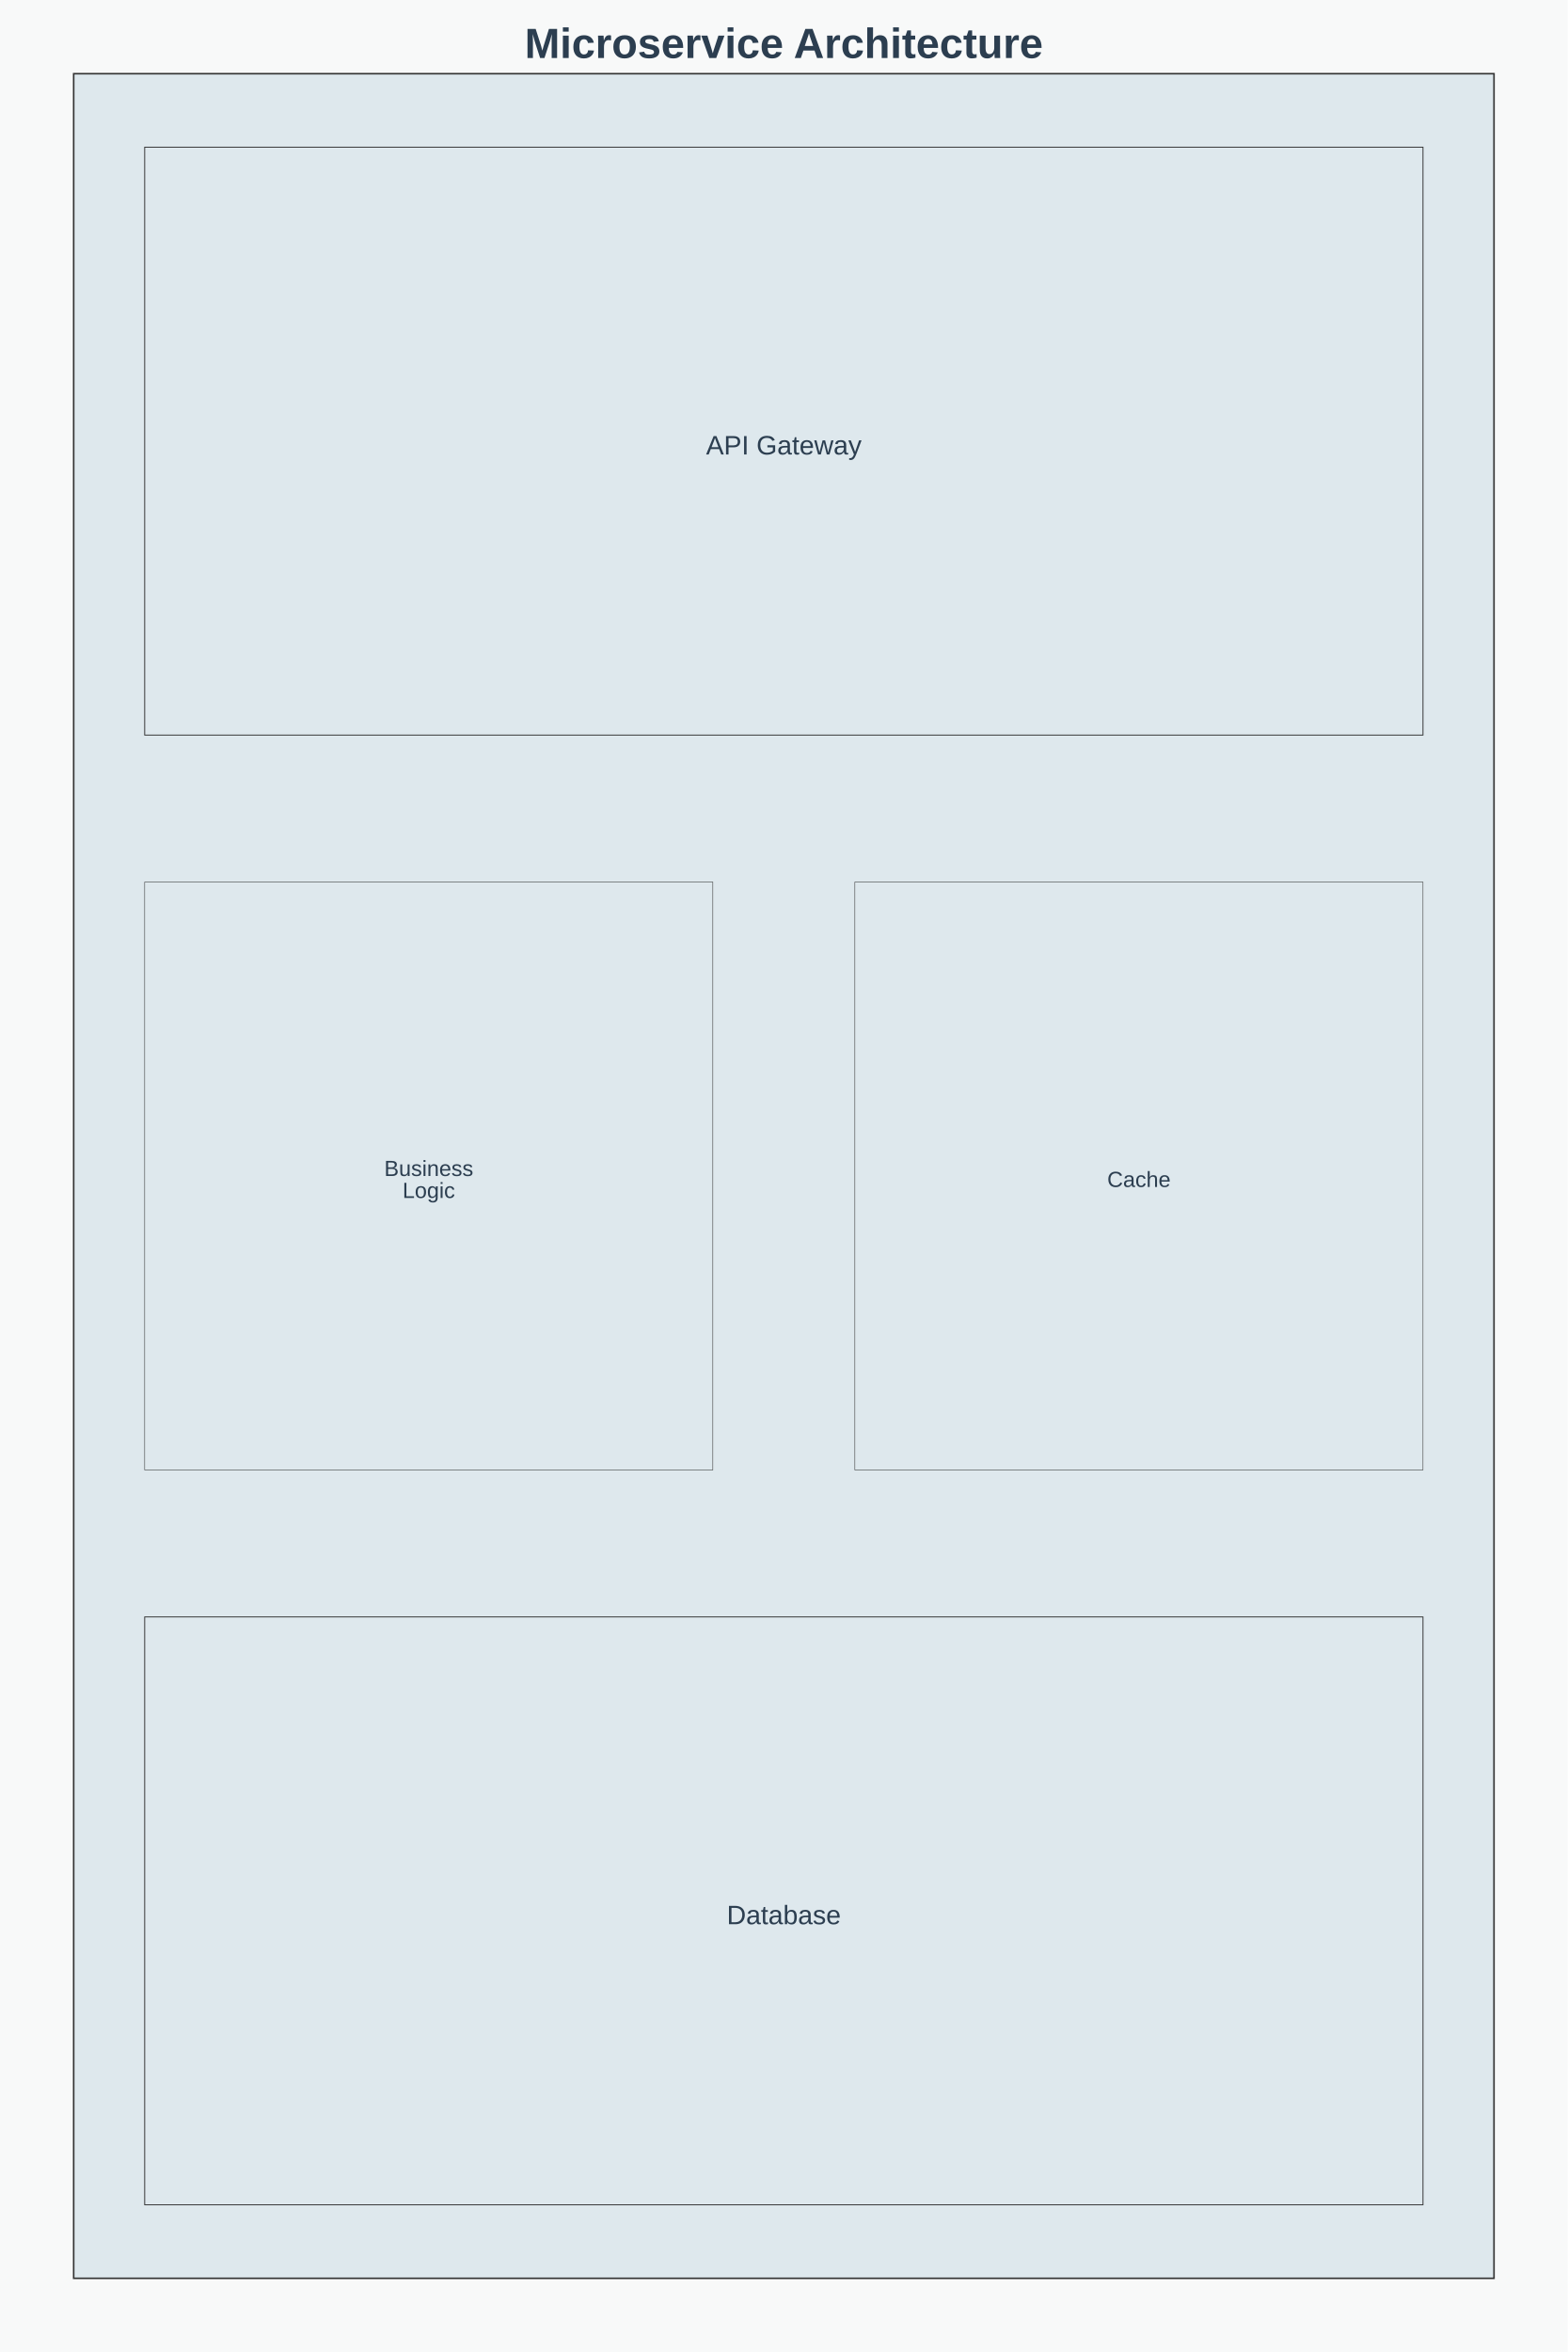
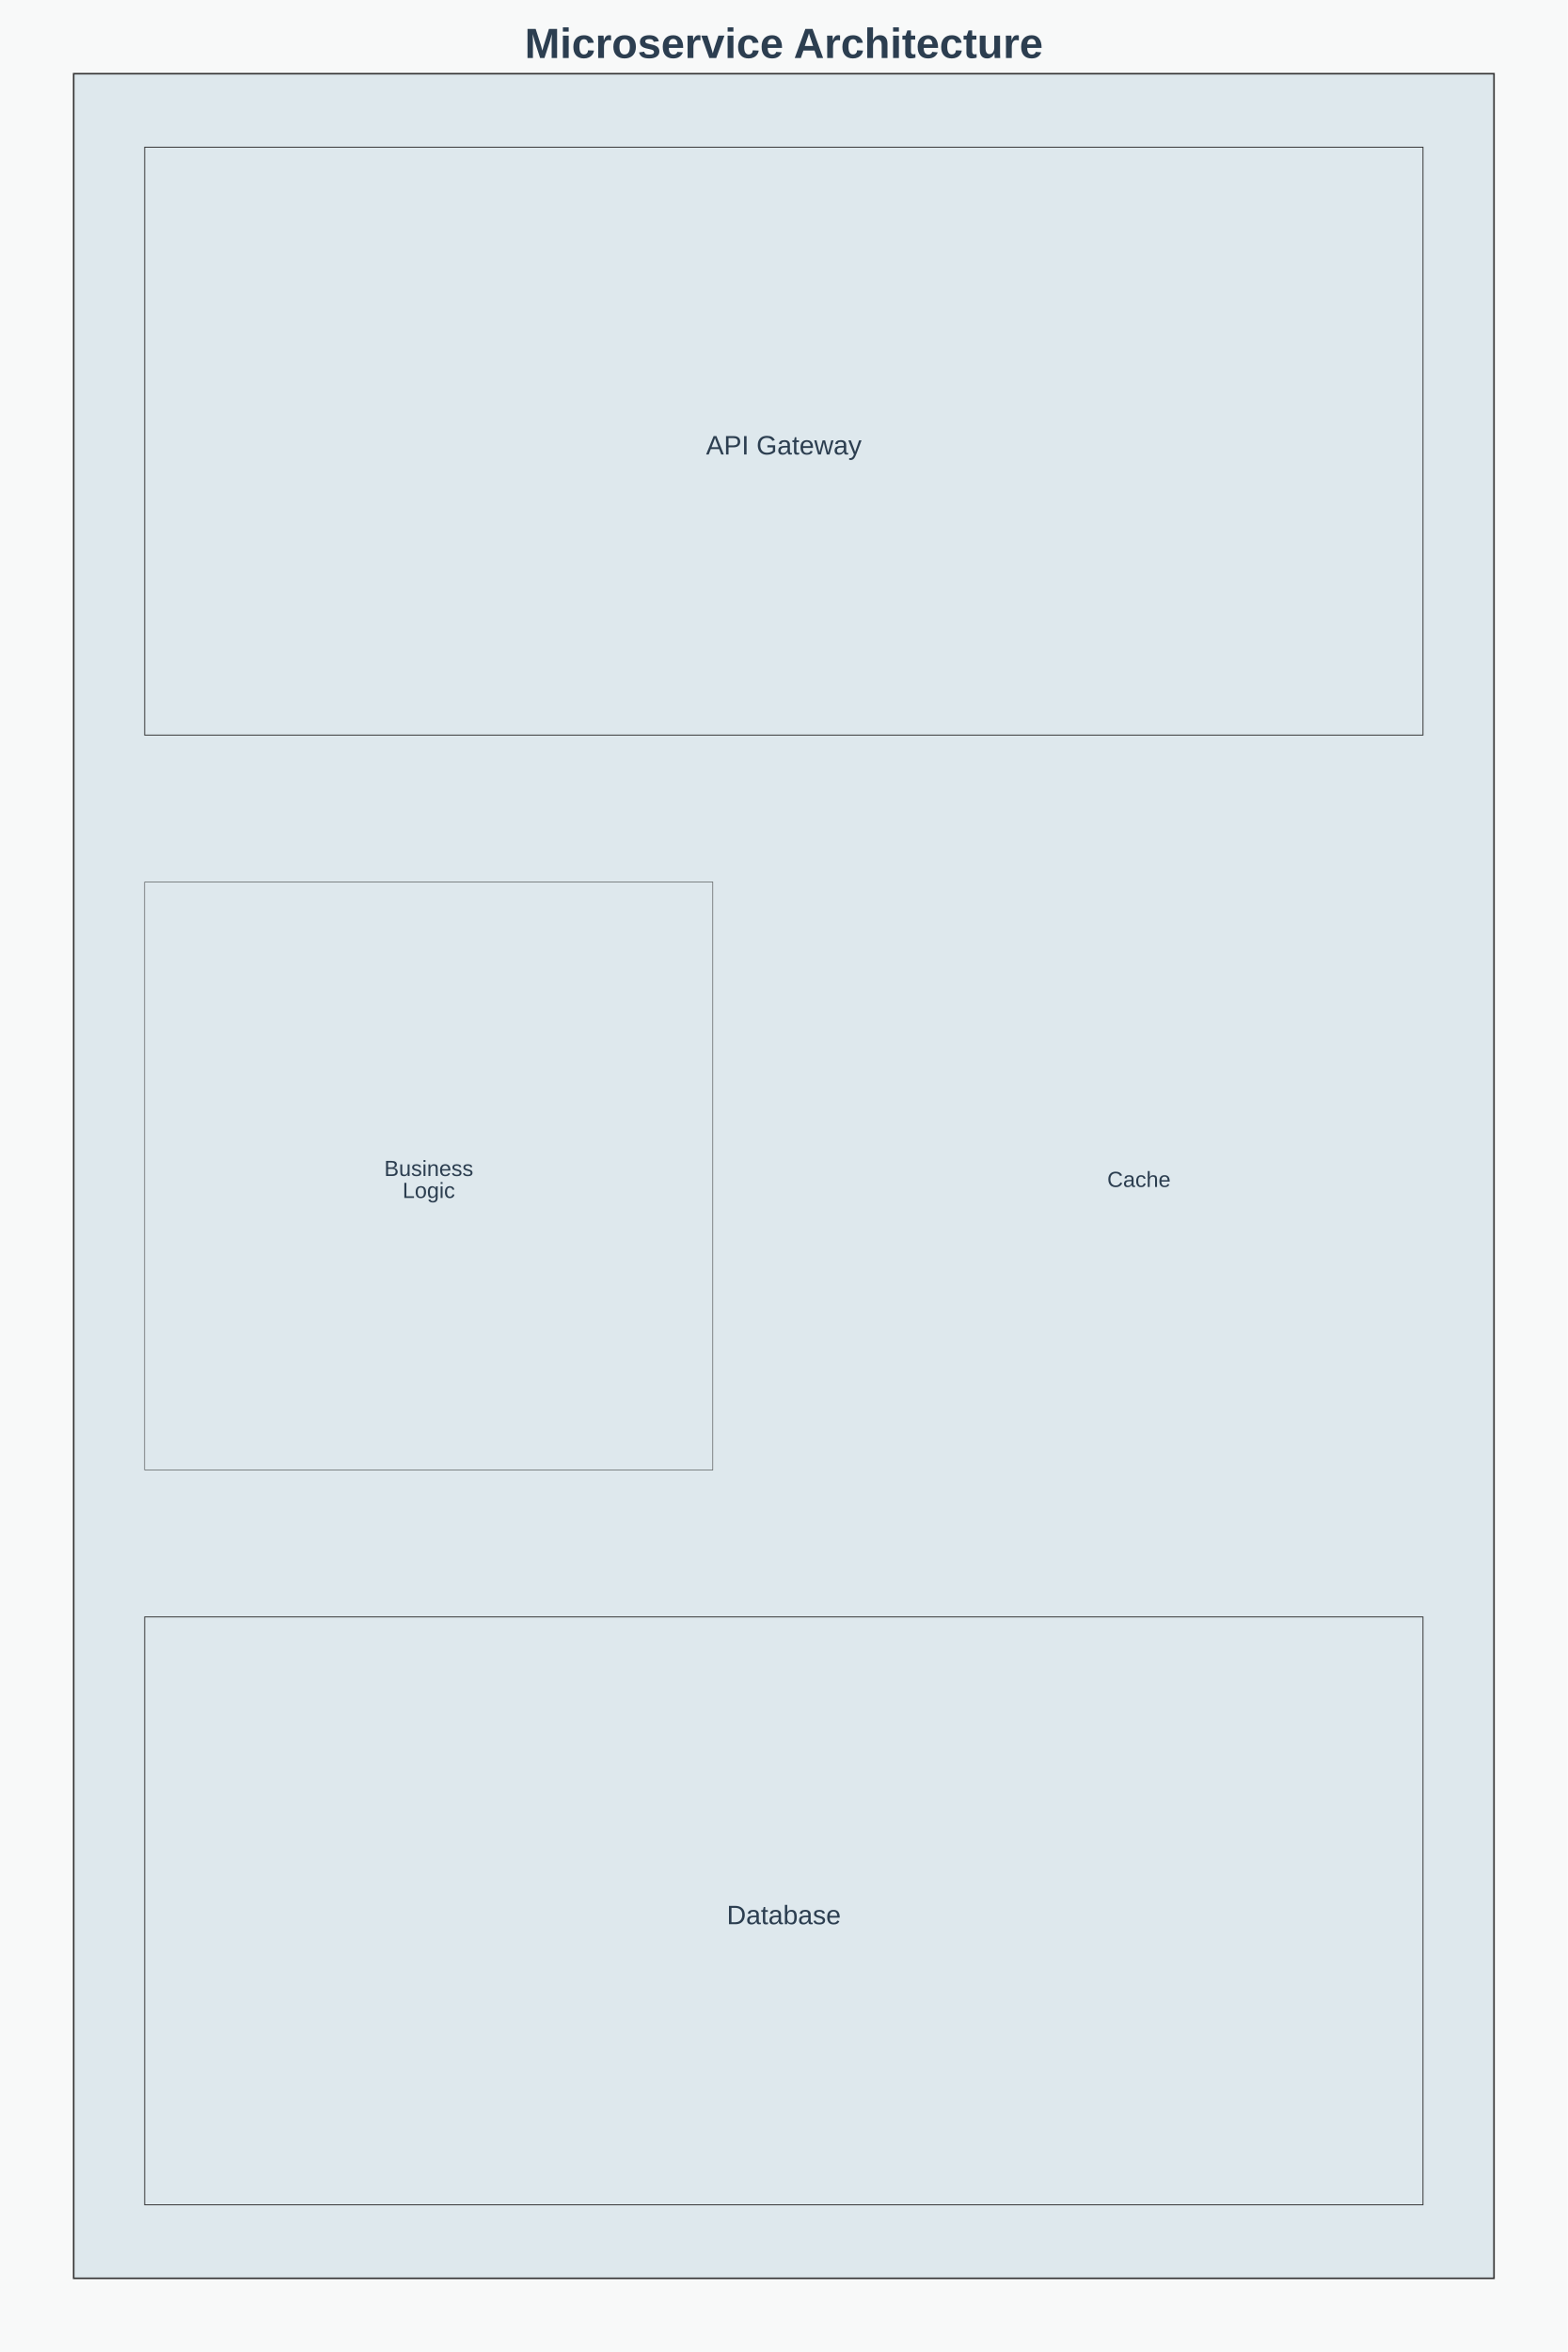
<svg xmlns="http://www.w3.org/2000/svg" height="1500" viewBox="0 0 1000 1500" width="1000">
  <rect fill="#F8F9F9" height="100%" width="100%" />
  <rect fill="#DEE8ED" height="1406" stroke="#333" stroke-width="1" width="906" x="47" y="47" />
  <rect fill="transparent" height="374.933" stroke="#333" stroke-width="0.583" width="815.4" x="92.3" y="93.867" />
  <rect fill="transparent" height="374.933" stroke="#333" stroke-width="0.333" width="362.4" x="92.3" y="562.533" />
-   <rect fill="transparent" height="374.933" stroke="#333" stroke-width="0.333" width="362.4" x="545.3" y="562.533" />
+   <rect fill="transparent" height="374.933" stroke="transparent" stroke-width="0" width="362.4" x="545.3" y="562.533" />
  <rect fill="transparent" height="374.933" stroke="#333" stroke-width="0.583" width="815.4" x="92.3" y="1031.2" />
  <text dominant-baseline="auto" fill="#2C3E50" font-family="Arial, sans-serif" font-size="17" text-anchor="middle" x="500" y="289.833">
API Gateway
</text>
  <text dominant-baseline="auto" fill="#2C3E50" font-family="Arial, sans-serif" font-size="14" text-anchor="middle" x="273.5" y="750">
Business
</text>
  <text dominant-baseline="auto" fill="#2C3E50" font-family="Arial, sans-serif" font-size="14" text-anchor="middle" x="273.5" y="764">
Logic
</text>
  <text dominant-baseline="auto" fill="#2C3E50" font-family="Arial, sans-serif" font-size="14" text-anchor="middle" x="726.5" y="757">
Cache
</text>
  <text dominant-baseline="auto" fill="#2C3E50" font-family="Arial, sans-serif" font-size="17" text-anchor="middle" x="500" y="1227.167">
Database
</text>
  <defs>
    <marker id="arrowhead" markerHeight="10" markerUnits="strokeWidth" markerWidth="10" orient="auto" refX="9" refY="3">
      <polygon fill="#333" points="0,0 0,6 9,3" />
    </marker>
  </defs>
  <text fill="#2C3E50" font-family="Arial, sans-serif" font-size="27" font-weight="bold" text-anchor="middle" x="500" y="37">
Microservice Architecture
</text>
</svg>
